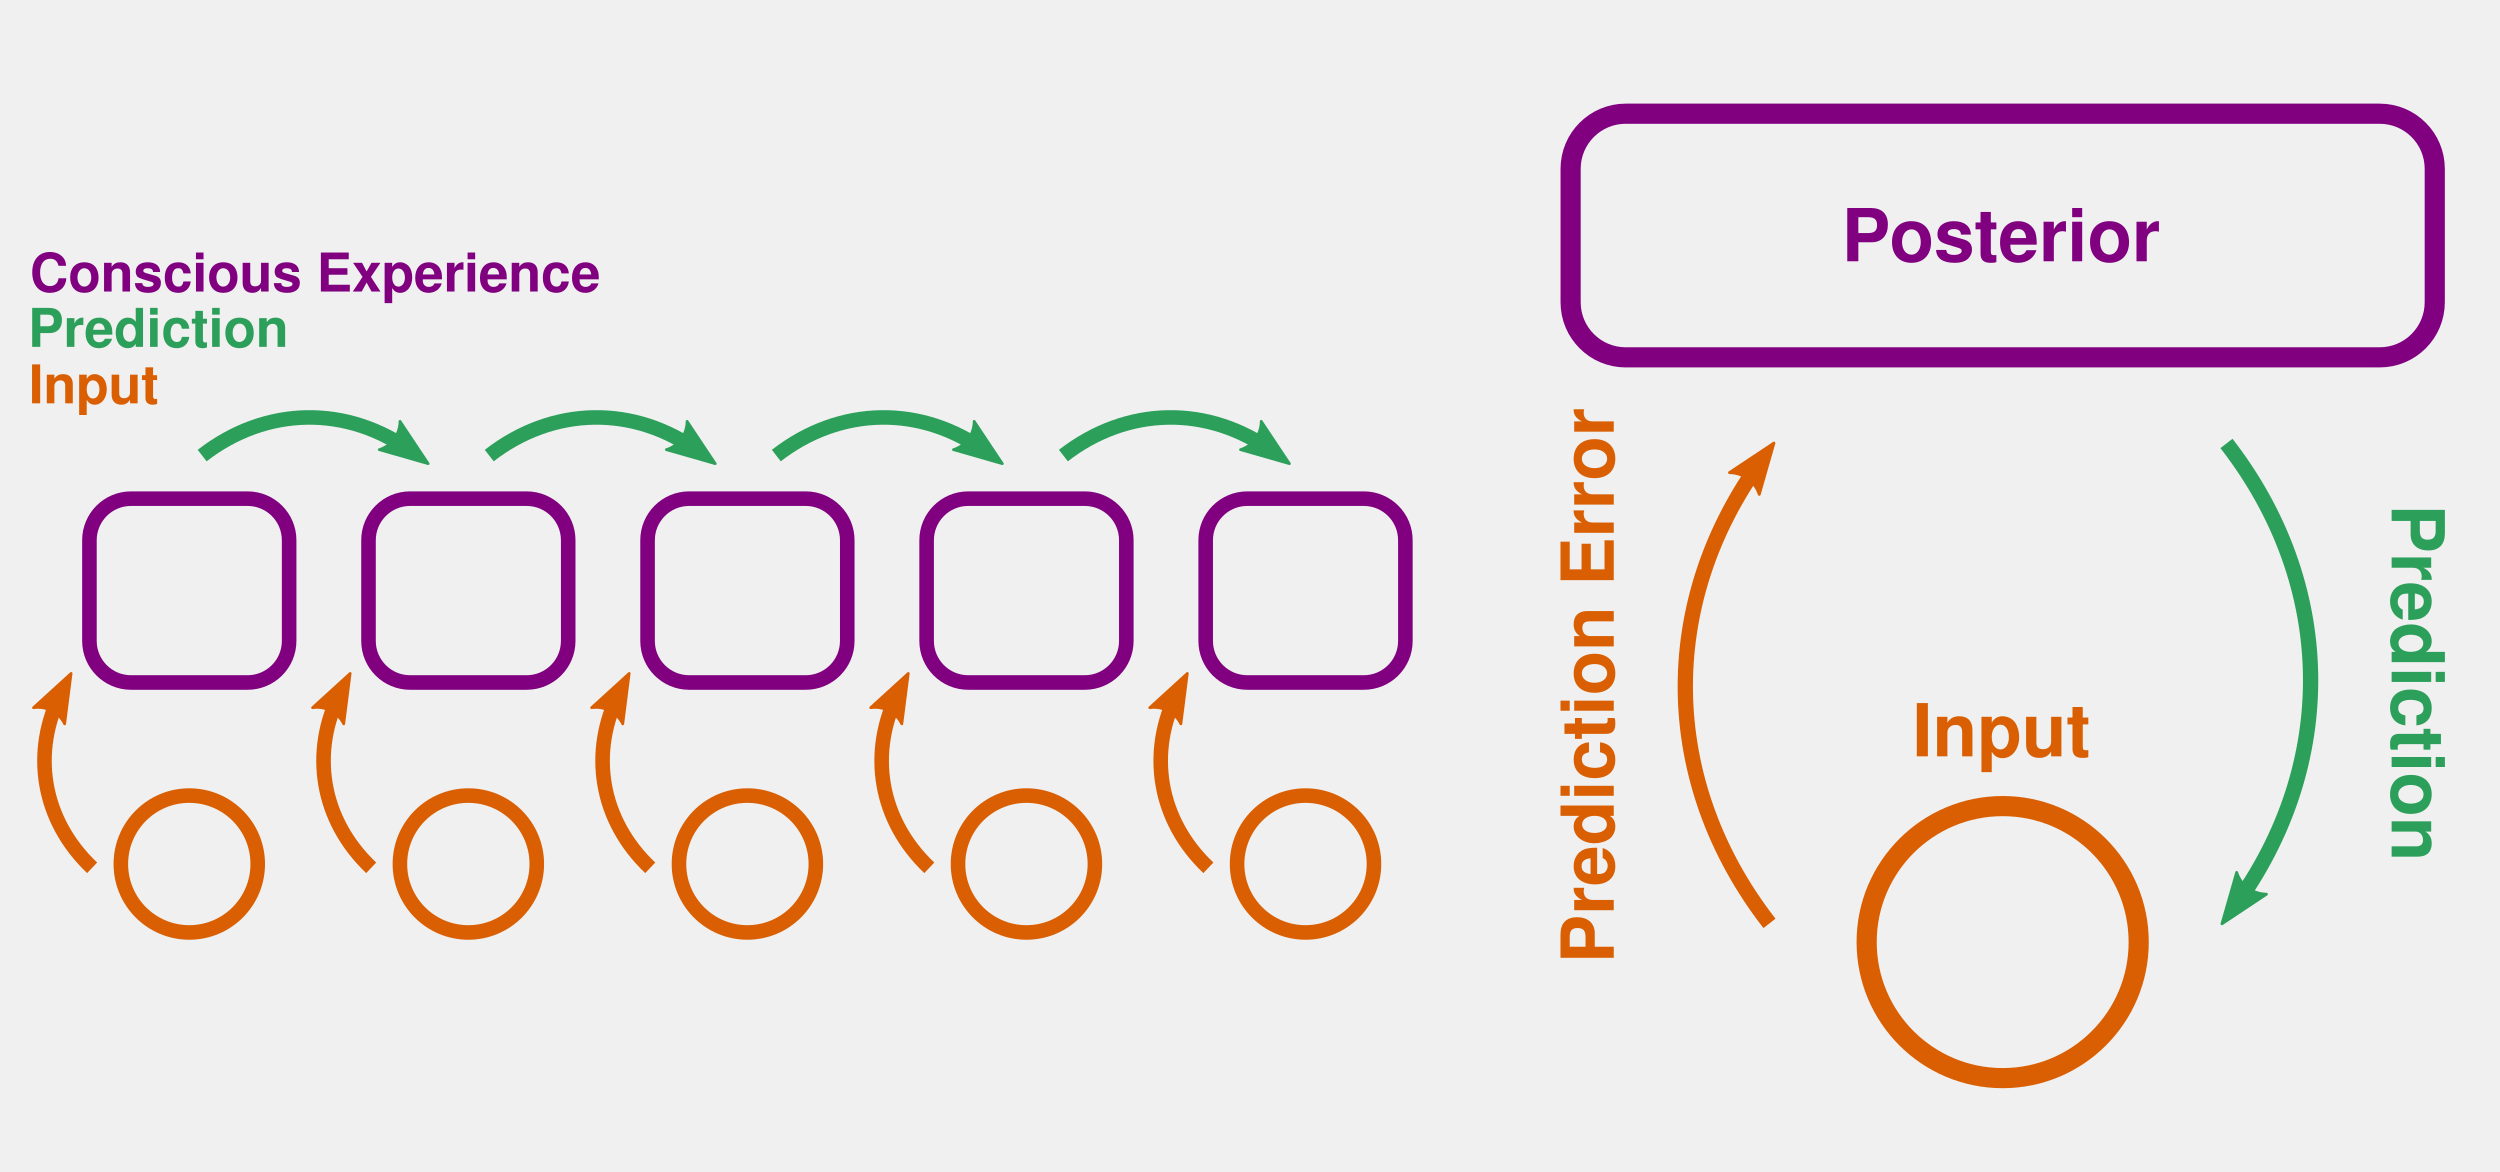
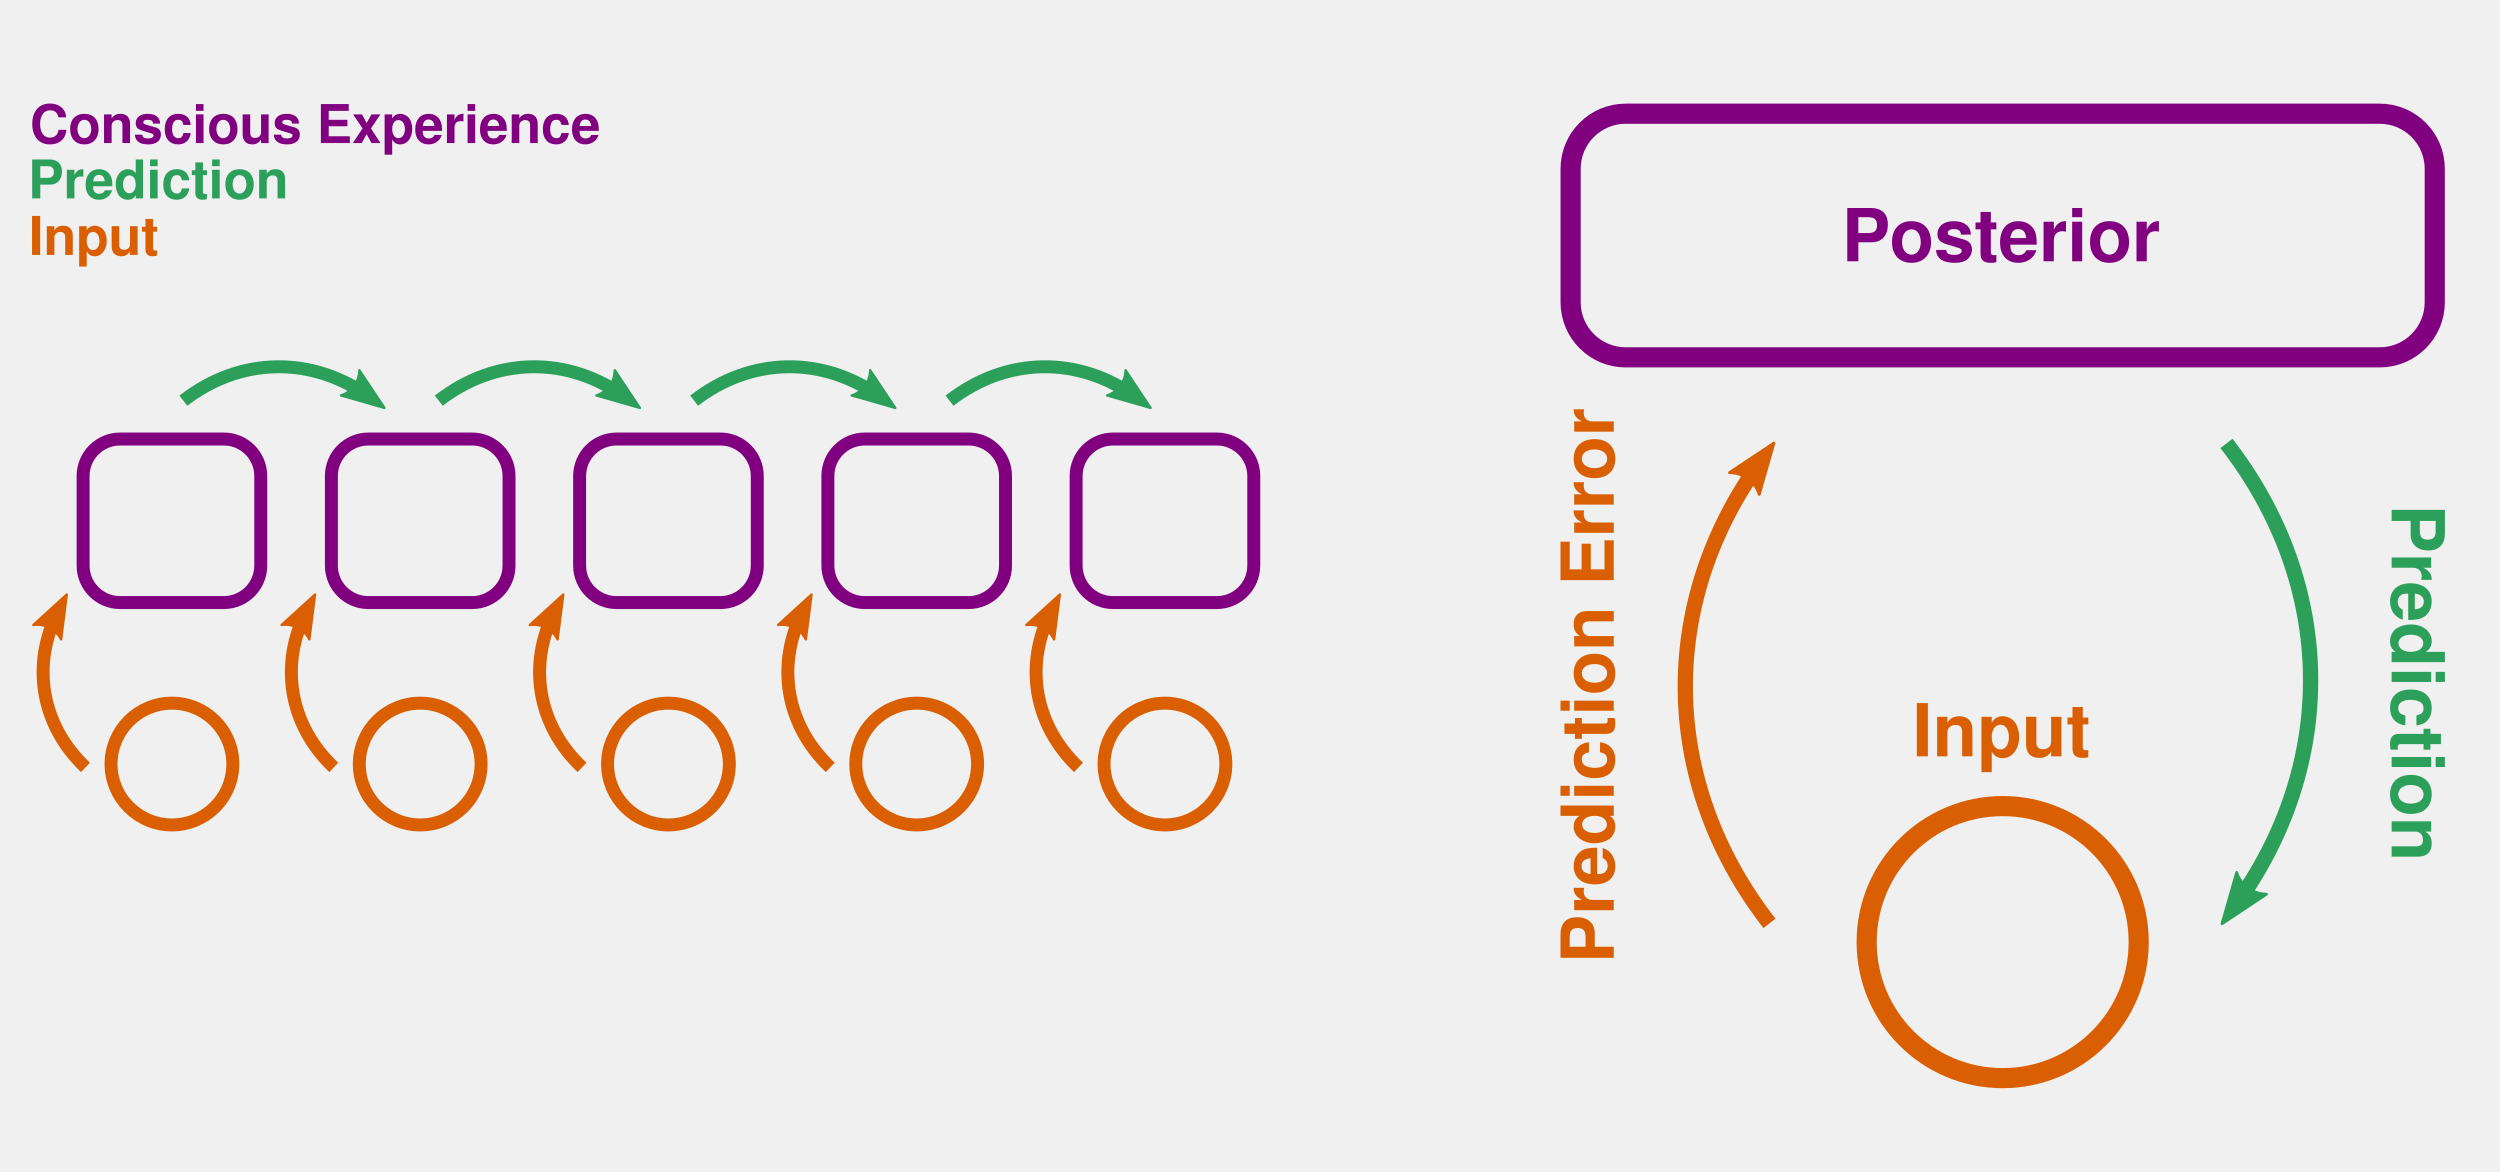
<svg xmlns="http://www.w3.org/2000/svg" width="1920" height="900" viewBox="0 0 508 238.125" version="1.1" id="svg951">
  <defs id="defs945">
    <marker style="overflow:visible" id="Arrow2Send" refX="0" refY="0" orient="auto">
      <path transform="matrix(-0.3,0,0,-0.3,0.69,0)" d="M 8.719,4.034 -2.207,0.016 8.719,-4.002 c -1.745,2.372 -1.735,5.617 -6e-7,8.035 z" style="fill:#000000;fill-opacity:1;fill-rule:evenodd;stroke:#000000;stroke-width:0.625;stroke-linejoin:round;stroke-opacity:1" id="path964" />
    </marker>
    <marker style="overflow:visible" id="Arrow1Mend" refX="0" refY="0" orient="auto">
      <path transform="matrix(-0.4,0,0,-0.4,-4,0)" style="fill:#000000;fill-opacity:1;fill-rule:evenodd;stroke:#000000;stroke-width:1pt;stroke-opacity:1" d="M 0,0 5,-5 -12.5,0 5,5 Z" id="path940" />
    </marker>
    <marker style="overflow:visible" id="TriangleOutM" refX="0" refY="0" orient="auto">
      <path transform="scale(0.4)" style="fill:#000000;fill-opacity:1;fill-rule:evenodd;stroke:#000000;stroke-width:1pt;stroke-opacity:1" d="M 5.77,0 -2.88,5 V -5 Z" id="path1076" />
    </marker>
    <marker style="overflow:visible" id="Arrow1Lend" refX="0" refY="0" orient="auto">
      <path transform="matrix(-0.8,0,0,-0.8,-10,0)" style="fill:#000000;fill-opacity:1;fill-rule:evenodd;stroke:#000000;stroke-width:1pt;stroke-opacity:1" d="M 0,0 5,-5 -12.5,0 5,5 Z" id="path934" />
    </marker>
    <clipPath id="clipPath398" clipPathUnits="userSpaceOnUse">
      <rect ry="2.725" y="-35.658" x="42.233" height="187.99" width="222.703" id="rect400" style="opacity:0.5;fill:#ff0000;fill-opacity:1;stroke:#ff0000;stroke-width:0;stroke-miterlimit:4;stroke-dasharray:none;stroke-dashoffset:0;paint-order:fill markers stroke" />
    </clipPath>
    <marker style="overflow:visible" id="Arrow2Send-3" refX="0" refY="0" orient="auto">
      <path transform="matrix(-0.3,0,0,-0.3,0.69,0)" d="M 8.719,4.034 -2.207,0.016 8.719,-4.002 c -1.745,2.372 -1.735,5.617 -6e-7,8.035 z" style="fill:#000000;fill-opacity:1;fill-rule:evenodd;stroke:#000000;stroke-width:0.625;stroke-linejoin:round;stroke-opacity:1" id="path964-6" />
    </marker>
    <clipPath clipPathUnits="userSpaceOnUse" id="clipPath175">
      <rect style="opacity:0.2;fill:#4d4d4d;stroke:#4d4d4d;stroke-width:1.012;stroke-miterlimit:10;stop-color:#000000" id="rect177" width="217.788" height="164.129" x="103.571" y="48.398" />
    </clipPath>
    <marker orient="auto" refY="0" refX="0" id="marker42143-9" style="overflow:visible">
      <path id="path42145-2" style="fill:#000000;fill-opacity:1;fill-rule:evenodd;stroke:#000000;stroke-width:0.625;stroke-linejoin:round;stroke-opacity:1" d="M 8.719,4.034 -2.207,0.016 8.719,-4.002 c -1.745,2.372 -1.735,5.617 -6e-7,8.035 z" transform="scale(-0.6)" />
    </marker>
    <marker orient="auto" refY="0" refX="0" id="marker42143" style="overflow:visible">
      <path id="path42145" style="fill:#000000;fill-opacity:1;fill-rule:evenodd;stroke:#000000;stroke-width:0.625;stroke-linejoin:round;stroke-opacity:1" d="M 8.719,4.034 -2.207,0.016 8.719,-4.002 c -1.745,2.372 -1.735,5.617 -6e-7,8.035 z" transform="scale(-0.6)" />
    </marker>
    <marker orient="auto" refY="0" refX="0" id="marker42143-9-3" style="overflow:visible">
      <path id="path42145-2-6" style="fill:#000000;fill-opacity:1;fill-rule:evenodd;stroke:#000000;stroke-width:0.625;stroke-linejoin:round;stroke-opacity:1" d="M 8.719,4.034 -2.207,0.016 8.719,-4.002 c -1.745,2.372 -1.735,5.617 -6e-7,8.035 z" transform="scale(-0.6)" />
    </marker>
    <marker orient="auto" refY="0" refX="0" id="marker42143-7" style="overflow:visible">
      <path id="path42145-5" style="fill:#000000;fill-opacity:1;fill-rule:evenodd;stroke:#000000;stroke-width:0.625;stroke-linejoin:round;stroke-opacity:1" d="M 8.719,4.034 -2.207,0.016 8.719,-4.002 c -1.745,2.372 -1.735,5.617 -6e-7,8.035 z" transform="scale(-0.6)" />
    </marker>
    <clipPath clipPathUnits="userSpaceOnUse" id="clipPath61">
      <rect style="opacity:0.2;fill:#ff0000;stroke:#ffffff;stroke-width:0.67;stop-color:#000000" id="rect63" width="471.888" height="193.112" x="-17.044" y="-0.893" />
    </clipPath>
    <marker orient="auto" refY="0" refX="0" id="Arrow2Send-36-5" style="overflow:visible">
      <path id="path1328-7-0" style="fill:#d95f02;fill-opacity:1;fill-rule:evenodd;stroke:#d95f02;stroke-width:0.625;stroke-linejoin:round;stroke-opacity:1" d="M 8.719,4.034 -2.207,0.016 8.719,-4.002 c -1.745,2.372 -1.735,5.617 -6e-7,8.035 z" transform="matrix(-0.3,0,0,-0.3,0.69,0)" />
    </marker>
    <marker orient="auto" refY="0" refX="0" id="Arrow2Send-36-5-3" style="overflow:visible">
      <path id="path1328-7-0-2" style="fill:#d95f02;fill-opacity:1;fill-rule:evenodd;stroke:#d95f02;stroke-width:0.625;stroke-linejoin:round;stroke-opacity:1" d="M 8.719,4.034 -2.207,0.016 8.719,-4.002 c -1.745,2.372 -1.735,5.617 -6e-7,8.035 z" transform="matrix(-0.3,0,0,-0.3,0.69,0)" />
    </marker>
    <marker orient="auto" refY="0" refX="0" id="Arrow2Send-36-5-6" style="overflow:visible">
      <path id="path1328-7-0-1" style="fill:#d95f02;fill-opacity:1;fill-rule:evenodd;stroke:#d95f02;stroke-width:0.625;stroke-linejoin:round;stroke-opacity:1" d="M 8.719,4.034 -2.207,0.016 8.719,-4.002 c -1.745,2.372 -1.735,5.617 -6e-7,8.035 z" transform="matrix(-0.3,0,0,-0.3,0.69,0)" />
    </marker>
    <marker orient="auto" refY="0" refX="0" id="Arrow2Send-36-5-5" style="overflow:visible">
      <path id="path1328-7-0-4" style="fill:#d95f02;fill-opacity:1;fill-rule:evenodd;stroke:#d95f02;stroke-width:0.625;stroke-linejoin:round;stroke-opacity:1" d="M 8.719,4.034 -2.207,0.016 8.719,-4.002 c -1.745,2.372 -1.735,5.617 -6e-7,8.035 z" transform="matrix(-0.3,0,0,-0.3,0.69,0)" />
    </marker>
    <marker orient="auto" refY="0" refX="0" id="Arrow2Send-36-5-65" style="overflow:visible">
      <path id="path1328-7-0-6" style="fill:#d95f02;fill-opacity:1;fill-rule:evenodd;stroke:#d95f02;stroke-width:0.625;stroke-linejoin:round;stroke-opacity:1" d="M 8.719,4.034 -2.207,0.016 8.719,-4.002 c -1.745,2.372 -1.735,5.617 -6e-7,8.035 z" transform="matrix(-0.3,0,0,-0.3,0.69,0)" />
    </marker>
    <marker orient="auto" refY="0" refX="0" id="Arrow2Send-3-5-7" style="overflow:visible">
      <path id="path1328-6-3-5" style="fill:#2ca05a;fill-opacity:1;fill-rule:evenodd;stroke:#2ca05a;stroke-width:0.625;stroke-linejoin:round;stroke-opacity:1" d="M 8.719,4.034 -2.207,0.016 8.719,-4.002 c -1.745,2.372 -1.735,5.617 -6e-7,8.035 z" transform="matrix(-0.3,0,0,-0.3,0.69,0)" />
    </marker>
    <marker orient="auto" refY="0" refX="0" id="Arrow2Send-3-5-7-2" style="overflow:visible">
      <path id="path1328-6-3-5-2" style="fill:#2ca05a;fill-opacity:1;fill-rule:evenodd;stroke:#2ca05a;stroke-width:0.625;stroke-linejoin:round;stroke-opacity:1" d="M 8.719,4.034 -2.207,0.016 8.719,-4.002 c -1.745,2.372 -1.735,5.617 -6e-7,8.035 z" transform="matrix(-0.3,0,0,-0.3,0.69,0)" />
    </marker>
    <marker orient="auto" refY="0" refX="0" id="Arrow2Send-3-5-7-9" style="overflow:visible">
      <path id="path1328-6-3-5-7" style="fill:#2ca05a;fill-opacity:1;fill-rule:evenodd;stroke:#2ca05a;stroke-width:0.625;stroke-linejoin:round;stroke-opacity:1" d="M 8.719,4.034 -2.207,0.016 8.719,-4.002 c -1.745,2.372 -1.735,5.617 -6e-7,8.035 z" transform="matrix(-0.3,0,0,-0.3,0.69,0)" />
    </marker>
    <marker orient="auto" refY="0" refX="0" id="Arrow2Send-3-5-7-6" style="overflow:visible">
      <path id="path1328-6-3-5-1" style="fill:#2ca05a;fill-opacity:1;fill-rule:evenodd;stroke:#2ca05a;stroke-width:0.625;stroke-linejoin:round;stroke-opacity:1" d="M 8.719,4.034 -2.207,0.016 8.719,-4.002 c -1.745,2.372 -1.735,5.617 -6e-7,8.035 z" transform="matrix(-0.3,0,0,-0.3,0.69,0)" />
    </marker>
    <marker orient="auto" refY="0" refX="0" id="Arrow2Send-36" style="overflow:visible">
      <path id="path1328-7" style="fill:#d95f02;fill-opacity:1;fill-rule:evenodd;stroke:#d95f02;stroke-width:0.625;stroke-linejoin:round;stroke-opacity:1" d="M 8.719,4.034 -2.207,0.016 8.719,-4.002 c -1.745,2.372 -1.735,5.617 -6e-7,8.035 z" transform="matrix(-0.3,0,0,-0.3,0.69,0)" />
    </marker>
    <marker orient="auto" refY="0" refX="0" id="Arrow2Send-3-5" style="overflow:visible">
      <path id="path1328-6-3" style="fill:#2ca05a;fill-opacity:1;fill-rule:evenodd;stroke:#2ca05a;stroke-width:0.625;stroke-linejoin:round;stroke-opacity:1" d="M 8.719,4.034 -2.207,0.016 8.719,-4.002 c -1.745,2.372 -1.735,5.617 -6e-7,8.035 z" transform="matrix(-0.3,0,0,-0.3,0.69,0)" />
    </marker>
  </defs>
  <g id="layer1" transform="translate(33.97126,-9.272665)">
    <g id="g956">
      <g id="g26927" style="display:inline" transform="matrix(3.520256,0,0,3.520256,-439.5491,-148.2372)">
-         <g id="g3127-2" transform="matrix(0.5850555,0,0,0.5850555,34.07554,18.37387)" style="display:inline;stroke:#d95f02;stroke-width:1.437;stroke-miterlimit:4;stroke-dasharray:none">
-           <circle r="6.753" cy="130.319" cx="157.358" id="path4033-6" style="opacity:1;fill:none;fill-opacity:0;stroke:#d95f02;stroke-width:1.437;stroke-miterlimit:4;stroke-dasharray:none" />
+         <g id="g122" transform="matrix(0.8896034,0,0,0.8896034,12.92381,4.674744)">
+           <g id="g3127-2" transform="matrix(0.5850555,0,0,0.5850555,34.07554,18.37387)" style="display:inline;stroke:#d95f02;stroke-width:1.437;stroke-miterlimit:4;stroke-dasharray:none">
+             <circle r="6.753" cy="130.319" cx="157.358" id="path4033-6" style="opacity:1;fill:none;fill-opacity:0;stroke:#d95f02;stroke-width:1.437;stroke-miterlimit:4;stroke-dasharray:none" />
+           </g>
+           <g id="g3127-2-9" transform="matrix(0.5850555,0,0,0.5850555,50.18374,18.37387)" style="display:inline;stroke:#d95f02;stroke-width:1.437;stroke-miterlimit:4;stroke-dasharray:none">
+             <circle r="6.753" cy="130.319" cx="157.358" id="path4033-6-3" style="opacity:1;fill:none;fill-opacity:0;stroke:#d95f02;stroke-width:1.437;stroke-miterlimit:4;stroke-dasharray:none" />
+           </g>
+           <g id="g3127-2-1" transform="matrix(0.5850555,0,0,0.5850555,66.29196,18.37387)" style="display:inline;stroke:#d95f02;stroke-width:1.437;stroke-miterlimit:4;stroke-dasharray:none">
+             <circle r="6.753" cy="130.319" cx="157.358" id="path4033-6-9" style="opacity:1;fill:none;fill-opacity:0;stroke:#d95f02;stroke-width:1.437;stroke-miterlimit:4;stroke-dasharray:none" />
+           </g>
+           <g id="g3127-2-4" transform="matrix(0.5850555,0,0,0.5850555,82.40017,18.37387)" style="display:inline;stroke:#d95f02;stroke-width:1.437;stroke-miterlimit:4;stroke-dasharray:none">
+             <circle r="6.753" cy="130.319" cx="157.358" id="path4033-6-7" style="opacity:1;fill:none;fill-opacity:0;stroke:#d95f02;stroke-width:1.437;stroke-miterlimit:4;stroke-dasharray:none" />
+           </g>
+           <g id="g3127-2-8" transform="matrix(0.5850555,0,0,0.5850555,98.50839,18.37387)" style="display:inline;stroke:#d95f02;stroke-width:1.437;stroke-miterlimit:4;stroke-dasharray:none">
+             <circle r="6.753" cy="130.319" cx="157.358" id="path4033-6-4" style="opacity:1;fill:none;fill-opacity:0;stroke:#d95f02;stroke-width:1.437;stroke-miterlimit:4;stroke-dasharray:none" />
+           </g>
+           <rect style="display:inline;fill:none;fill-opacity:0;stroke:#800080;stroke-width:0.841;stroke-miterlimit:4;stroke-dasharray:none" id="rect4084-1-7" width="11.527" height="10.612" x="120.375" y="73.528" ry="2.4" />
+           <rect style="display:inline;fill:none;fill-opacity:0;stroke:#800080;stroke-width:0.841;stroke-miterlimit:4;stroke-dasharray:none" id="rect4084-1-7-9" width="11.527" height="10.612" x="136.484" y="73.528" ry="2.4" />
+           <rect style="display:inline;fill:none;fill-opacity:0;stroke:#800080;stroke-width:0.841;stroke-miterlimit:4;stroke-dasharray:none" id="rect4084-1-7-2" width="11.527" height="10.612" x="152.592" y="73.528" ry="2.4" />
+           <rect style="display:inline;fill:none;fill-opacity:0;stroke:#800080;stroke-width:0.841;stroke-miterlimit:4;stroke-dasharray:none" id="rect4084-1-7-0" width="11.527" height="10.612" x="168.7" y="73.528" ry="2.4" />
+           <rect style="display:inline;fill:none;fill-opacity:0;stroke:#800080;stroke-width:0.841;stroke-miterlimit:4;stroke-dasharray:none" id="rect4084-1-7-23" width="11.527" height="10.612" x="184.808" y="73.528" ry="2.4" />
+           <path style="display:inline;opacity:1;fill:none;fill-opacity:0;stroke:#d95f02;stroke-width:0.841;stroke-miterlimit:4;stroke-dasharray:none;marker-end:url(#Arrow2Send-36-5)" id="path2087-2-3" transform="rotate(171.2988)" d="m -104.797,-111.979 a 11.974,9.837 0 0 1 0.171,10.355" />
+           <path style="display:inline;opacity:1;fill:none;fill-opacity:0;stroke:#d95f02;stroke-width:0.841;stroke-miterlimit:4;stroke-dasharray:none;marker-end:url(#Arrow2Send-36-5-3)" id="path2087-2-3-0" transform="rotate(171.2988)" d="m -120.72,-114.416 a 11.974,9.837 0 0 1 0.171,10.355" />
+           <path style="display:inline;opacity:1;fill:none;fill-opacity:0;stroke:#d95f02;stroke-width:0.841;stroke-miterlimit:4;stroke-dasharray:none;marker-end:url(#Arrow2Send-36-5-6)" id="path2087-2-3-5" transform="rotate(171.2988)" d="m -136.642,-116.853 a 11.974,9.837 0 0 1 0.171,10.355" />
+           <path style="display:inline;opacity:1;fill:none;fill-opacity:0;stroke:#d95f02;stroke-width:0.841;stroke-miterlimit:4;stroke-dasharray:none;marker-end:url(#Arrow2Send-36-5-5)" id="path2087-2-3-7" transform="rotate(171.2988)" d="m -152.565,-119.29 a 11.974,9.837 0 0 1 0.171,10.355" />
+           <path style="display:inline;opacity:1;fill:none;fill-opacity:0;stroke:#d95f02;stroke-width:0.841;stroke-miterlimit:4;stroke-dasharray:none;marker-end:url(#Arrow2Send-36-5-65)" id="path2087-2-3-9" transform="rotate(171.2988)" d="m -168.488,-121.727 a 11.974,9.837 0 0 1 0.171,10.355" />
+           <path style="display:inline;opacity:1;fill:none;fill-opacity:0;stroke:#2ca05a;stroke-width:0.841;stroke-miterlimit:4;stroke-dasharray:none;marker-end:url(#Arrow2Send-3-5-7)" id="path2087-7-7-9" transform="rotate(-90)" d="m -71.041,126.881 a 14.025,11.521 0 0 1 0.2,12.128" />
+           <path style="display:inline;opacity:1;fill:none;fill-opacity:0;stroke:#2ca05a;stroke-width:0.841;stroke-miterlimit:4;stroke-dasharray:none;marker-end:url(#Arrow2Send-3-5-7-2)" id="path2087-7-7-9-8" transform="rotate(-90)" d="m -71.041,143.452 a 14.025,11.521 0 0 1 0.2,12.128" />
+           <path style="display:inline;opacity:1;fill:none;fill-opacity:0;stroke:#2ca05a;stroke-width:0.841;stroke-miterlimit:4;stroke-dasharray:none;marker-end:url(#Arrow2Send-3-5-7-9)" id="path2087-7-7-9-3" transform="rotate(-90)" d="m -71.041,160.023 a 14.025,11.521 0 0 1 0.2,12.128" />
+           <path style="display:inline;opacity:1;fill:none;fill-opacity:0;stroke:#2ca05a;stroke-width:0.841;stroke-miterlimit:4;stroke-dasharray:none;marker-end:url(#Arrow2Send-3-5-7-6)" id="path2087-7-7-9-2" transform="rotate(-90)" d="m -71.041,176.594 a 14.025,11.521 0 0 1 0.2,12.128" />
        </g>
-         <g id="g3127-2-9" transform="matrix(0.5850555,0,0,0.5850555,50.18374,18.37387)" style="display:inline;stroke:#d95f02;stroke-width:1.437;stroke-miterlimit:4;stroke-dasharray:none">
-           <circle r="6.753" cy="130.319" cx="157.358" id="path4033-6-3" style="opacity:1;fill:none;fill-opacity:0;stroke:#d95f02;stroke-width:1.437;stroke-miterlimit:4;stroke-dasharray:none" />
+         <g id="g227" transform="translate(0,-8.568592)">
+           <text y="68.028" x="116.874" style="font-variant:normal;font-weight:normal;font-size:3.07px;font-family:Helvetica;-inkscape-font-specification:Helvetica;writing-mode:lr-tb;display:inline;fill:#d95f02;fill-opacity:1;fill-rule:nonzero;stroke:none;stroke-width:0.384" id="text618-6-0-5-0-2">
+             <tspan x="116.874" y="68.028" id="tspan616-2-9-0-9-5" style="font-style:normal;font-variant:normal;font-weight:bold;font-stretch:normal;font-family:Helvetica;-inkscape-font-specification:'Helvetica Bold';fill:#d95f02;stroke-width:0.384">Input</tspan>
+           </text>
+           <text y="64.765" x="116.834" style="font-variant:normal;font-weight:normal;font-size:3.07px;font-family:Helvetica;-inkscape-font-specification:Helvetica;writing-mode:lr-tb;display:inline;fill:#2ca05a;fill-opacity:1;fill-rule:nonzero;stroke:none;stroke-width:0.384" id="text618-6-0-5-3-3-4">
+             <tspan x="116.834" y="64.765" id="tspan616-2-9-0-6-6-5" style="font-style:normal;font-variant:normal;font-weight:bold;font-stretch:normal;font-family:Helvetica;-inkscape-font-specification:'Helvetica Bold';fill:#2ca05a;stroke-width:0.384">Prediction</tspan>
+           </text>
+           <text id="text618-6-0-3-0-3" style="font-variant:normal;font-weight:normal;font-size:3.07px;font-family:Helvetica;-inkscape-font-specification:Helvetica;writing-mode:lr-tb;display:inline;fill:#800080;fill-opacity:1;fill-rule:nonzero;stroke:none;stroke-width:0.384" x="133.402" y="61.57">
+             <tspan id="tspan3766-6-7" style="font-style:normal;font-variant:normal;font-weight:bold;font-stretch:normal;font-family:Helvetica;-inkscape-font-specification:'Helvetica Bold';text-align:center;text-anchor:middle;fill:#800080;stroke-width:0.384" y="61.57" x="133.402">Conscious Experience</tspan>
+           </text>
        </g>
-         <g id="g3127-2-1" transform="matrix(0.5850555,0,0,0.5850555,66.29196,18.37387)" style="display:inline;stroke:#d95f02;stroke-width:1.437;stroke-miterlimit:4;stroke-dasharray:none">
-           <circle r="6.753" cy="130.319" cx="157.358" id="path4033-6-9" style="opacity:1;fill:none;fill-opacity:0;stroke:#d95f02;stroke-width:1.437;stroke-miterlimit:4;stroke-dasharray:none" />
-         </g>
-         <g id="g3127-2-4" transform="matrix(0.5850555,0,0,0.5850555,82.40017,18.37387)" style="display:inline;stroke:#d95f02;stroke-width:1.437;stroke-miterlimit:4;stroke-dasharray:none">
-           <circle r="6.753" cy="130.319" cx="157.358" id="path4033-6-7" style="opacity:1;fill:none;fill-opacity:0;stroke:#d95f02;stroke-width:1.437;stroke-miterlimit:4;stroke-dasharray:none" />
-         </g>
-         <g id="g3127-2-8" transform="matrix(0.5850555,0,0,0.5850555,98.50839,18.37387)" style="display:inline;stroke:#d95f02;stroke-width:1.437;stroke-miterlimit:4;stroke-dasharray:none">
-           <circle r="6.753" cy="130.319" cx="157.358" id="path4033-6-4" style="opacity:1;fill:none;fill-opacity:0;stroke:#d95f02;stroke-width:1.437;stroke-miterlimit:4;stroke-dasharray:none" />
-         </g>
-         <rect style="display:inline;fill:none;fill-opacity:0;stroke:#800080;stroke-width:0.841;stroke-miterlimit:4;stroke-dasharray:none" id="rect4084-1-7" width="11.527" height="10.612" x="120.375" y="73.528" ry="2.4" />
-         <rect style="display:inline;fill:none;fill-opacity:0;stroke:#800080;stroke-width:0.841;stroke-miterlimit:4;stroke-dasharray:none" id="rect4084-1-7-9" width="11.527" height="10.612" x="136.484" y="73.528" ry="2.4" />
-         <rect style="display:inline;fill:none;fill-opacity:0;stroke:#800080;stroke-width:0.841;stroke-miterlimit:4;stroke-dasharray:none" id="rect4084-1-7-2" width="11.527" height="10.612" x="152.592" y="73.528" ry="2.4" />
-         <rect style="display:inline;fill:none;fill-opacity:0;stroke:#800080;stroke-width:0.841;stroke-miterlimit:4;stroke-dasharray:none" id="rect4084-1-7-0" width="11.527" height="10.612" x="168.7" y="73.528" ry="2.4" />
-         <rect style="display:inline;fill:none;fill-opacity:0;stroke:#800080;stroke-width:0.841;stroke-miterlimit:4;stroke-dasharray:none" id="rect4084-1-7-23" width="11.527" height="10.612" x="184.808" y="73.528" ry="2.4" />
-         <path style="display:inline;opacity:1;fill:none;fill-opacity:0;stroke:#d95f02;stroke-width:0.841;stroke-miterlimit:4;stroke-dasharray:none;marker-end:url(#Arrow2Send-36-5)" id="path2087-2-3" transform="rotate(171.2988)" d="m -104.797,-111.979 a 11.974,9.837 0 0 1 0.171,10.355" />
-         <path style="display:inline;opacity:1;fill:none;fill-opacity:0;stroke:#d95f02;stroke-width:0.841;stroke-miterlimit:4;stroke-dasharray:none;marker-end:url(#Arrow2Send-36-5-3)" id="path2087-2-3-0" transform="rotate(171.2988)" d="m -120.72,-114.416 a 11.974,9.837 0 0 1 0.171,10.355" />
-         <path style="display:inline;opacity:1;fill:none;fill-opacity:0;stroke:#d95f02;stroke-width:0.841;stroke-miterlimit:4;stroke-dasharray:none;marker-end:url(#Arrow2Send-36-5-6)" id="path2087-2-3-5" transform="rotate(171.2988)" d="m -136.642,-116.853 a 11.974,9.837 0 0 1 0.171,10.355" />
-         <path style="display:inline;opacity:1;fill:none;fill-opacity:0;stroke:#d95f02;stroke-width:0.841;stroke-miterlimit:4;stroke-dasharray:none;marker-end:url(#Arrow2Send-36-5-5)" id="path2087-2-3-7" transform="rotate(171.2988)" d="m -152.565,-119.29 a 11.974,9.837 0 0 1 0.171,10.355" />
-         <path style="display:inline;opacity:1;fill:none;fill-opacity:0;stroke:#d95f02;stroke-width:0.841;stroke-miterlimit:4;stroke-dasharray:none;marker-end:url(#Arrow2Send-36-5-65)" id="path2087-2-3-9" transform="rotate(171.2988)" d="m -168.488,-121.727 a 11.974,9.837 0 0 1 0.171,10.355" />
-         <path style="display:inline;opacity:1;fill:none;fill-opacity:0;stroke:#2ca05a;stroke-width:0.841;stroke-miterlimit:4;stroke-dasharray:none;marker-end:url(#Arrow2Send-3-5-7)" id="path2087-7-7-9" transform="rotate(-90)" d="m -71.041,126.881 a 14.025,11.521 0 0 1 0.2,12.128" />
-         <path style="display:inline;opacity:1;fill:none;fill-opacity:0;stroke:#2ca05a;stroke-width:0.841;stroke-miterlimit:4;stroke-dasharray:none;marker-end:url(#Arrow2Send-3-5-7-2)" id="path2087-7-7-9-8" transform="rotate(-90)" d="m -71.041,143.452 a 14.025,11.521 0 0 1 0.2,12.128" />
-         <path style="display:inline;opacity:1;fill:none;fill-opacity:0;stroke:#2ca05a;stroke-width:0.841;stroke-miterlimit:4;stroke-dasharray:none;marker-end:url(#Arrow2Send-3-5-7-9)" id="path2087-7-7-9-3" transform="rotate(-90)" d="m -71.041,160.023 a 14.025,11.521 0 0 1 0.2,12.128" />
-         <path style="display:inline;opacity:1;fill:none;fill-opacity:0;stroke:#2ca05a;stroke-width:0.841;stroke-miterlimit:4;stroke-dasharray:none;marker-end:url(#Arrow2Send-3-5-7-6)" id="path2087-7-7-9-2" transform="rotate(-90)" d="m -71.041,176.594 a 14.025,11.521 0 0 1 0.2,12.128" />
-         <text y="68.028" x="116.874" style="font-variant:normal;font-weight:normal;font-size:3.07px;font-family:Helvetica;-inkscape-font-specification:Helvetica;writing-mode:lr-tb;display:inline;fill:#d95f02;fill-opacity:1;fill-rule:nonzero;stroke:none;stroke-width:0.384" id="text618-6-0-5-0-2">
-           <tspan x="116.874" y="68.028" id="tspan616-2-9-0-9-5" style="font-style:normal;font-variant:normal;font-weight:bold;font-stretch:normal;font-family:Helvetica;-inkscape-font-specification:'Helvetica Bold';fill:#d95f02;stroke-width:0.384">Input</tspan>
-         </text>
-         <text y="64.765" x="116.834" style="font-variant:normal;font-weight:normal;font-size:3.07px;font-family:Helvetica;-inkscape-font-specification:Helvetica;writing-mode:lr-tb;display:inline;fill:#2ca05a;fill-opacity:1;fill-rule:nonzero;stroke:none;stroke-width:0.384" id="text618-6-0-5-3-3-4">
-           <tspan x="116.834" y="64.765" id="tspan616-2-9-0-6-6-5" style="font-style:normal;font-variant:normal;font-weight:bold;font-stretch:normal;font-family:Helvetica;-inkscape-font-specification:'Helvetica Bold';fill:#2ca05a;stroke-width:0.384">Prediction</tspan>
-         </text>
-         <text id="text618-6-0-3-0-3" style="font-variant:normal;font-weight:normal;font-size:3.07px;font-family:Helvetica;-inkscape-font-specification:Helvetica;writing-mode:lr-tb;display:inline;fill:#800080;fill-opacity:1;fill-rule:nonzero;stroke:none;stroke-width:0.384" x="133.402" y="61.57">
-           <tspan id="tspan3766-6-7" style="font-style:normal;font-variant:normal;font-weight:bold;font-stretch:normal;font-family:Helvetica;-inkscape-font-specification:'Helvetica Bold';text-align:center;text-anchor:middle;fill:#800080;stroke-width:0.384" y="61.57" x="133.402">Conscious Experience</tspan>
-         </text>
      </g>
      <g id="g26895" transform="matrix(3.428697,0,0,3.428697,-170.3391,-337.5933)" style="display:inline">
        <circle r="8.061" cy="156.999" cx="158.46" id="path4033" style="vector-effect:none;fill:none;fill-opacity:0;stroke:#d95f02;stroke-width:1.194" />
        <rect style="vector-effect:none;fill:none;fill-opacity:0;stroke:#800080;stroke-width:1.194;stroke-miterlimit:4;stroke-dasharray:none" id="rect4084-1" width="51.213" height="14.44" x="132.854" y="107.904" ry="3.266" />
        <path style="opacity:1;vector-effect:none;fill:none;fill-opacity:0;stroke:#d95f02;stroke-width:0.906;stroke-miterlimit:4;stroke-dasharray:none;marker-end:url(#Arrow2Send-36)" id="path2087-2" transform="scale(-1)" d="m -144.639,-155.889 a 31.771,26.099 0 0 1 0.454,27.475" />
        <path style="opacity:1;vector-effect:none;fill:none;fill-opacity:0;stroke:#2ca05a;stroke-width:0.906;stroke-miterlimit:4;stroke-dasharray:none;marker-end:url(#Arrow2Send-3-5)" id="path2087-7-7" d="m 171.722,127.446 a 31.771,26.099 0 0 1 0.454,27.475" />
        <text y="135.41" x="-158.259" style="font-variant:normal;font-weight:normal;font-size:4.325px;font-family:Helvetica;-inkscape-font-specification:Helvetica;writing-mode:lr-tb;fill:#d95f02;fill-opacity:1;fill-rule:nonzero;stroke:none;stroke-width:0.541" id="text618-6-0-5-0" transform="rotate(-90)">
          <tspan x="-158.259" y="135.41" id="tspan616-2-9-0-9" style="font-style:normal;font-variant:normal;font-weight:bold;font-stretch:normal;font-family:Helvetica;-inkscape-font-specification:'Helvetica Bold';fill:#d95f02;stroke-width:0.541">Prediction Error</tspan>
        </text>
        <text y="-181.51" x="131.055" style="font-variant:normal;font-weight:normal;font-size:4.325px;font-family:Helvetica;-inkscape-font-specification:Helvetica;writing-mode:lr-tb;fill:#2ca05a;fill-opacity:1;fill-rule:nonzero;stroke:none;stroke-width:0.541" id="text618-6-0-5-3-3" transform="rotate(90)">
          <tspan x="131.055" y="-181.51" id="tspan616-2-9-0-6-6" style="font-style:normal;font-variant:normal;font-weight:bold;font-stretch:normal;font-family:Helvetica;-inkscape-font-specification:'Helvetica Bold';fill:#2ca05a;stroke-width:0.541">Prediction</tspan>
        </text>
        <text id="text618-6-0-3-0" style="font-variant:normal;font-weight:normal;font-size:4.325px;font-family:Helvetica;-inkscape-font-specification:Helvetica;writing-mode:lr-tb;fill:#800080;fill-opacity:1;fill-rule:nonzero;stroke:none;stroke-width:0.541" x="158.363" y="116.651">
          <tspan id="tspan3766-6" style="font-style:normal;font-variant:normal;font-weight:bold;font-stretch:normal;font-family:Helvetica;-inkscape-font-specification:'Helvetica Bold';text-align:center;text-anchor:middle;fill:#800080;stroke-width:0.541" y="116.651" x="158.363">Posterior</tspan>
        </text>
        <text y="145.989" x="153.106" style="font-variant:normal;font-weight:normal;font-size:4.325px;font-family:Helvetica;-inkscape-font-specification:Helvetica;writing-mode:lr-tb;display:inline;fill:#d95f02;fill-opacity:1;fill-rule:nonzero;stroke:none;stroke-width:0.541" id="text618-6-0-6">
          <tspan x="153.106" y="145.989" id="tspan616-2-9-73" style="font-style:normal;font-variant:normal;font-weight:bold;font-stretch:normal;font-family:Helvetica;-inkscape-font-specification:'Helvetica Bold';fill:#d95f02;stroke-width:0.541">Input</tspan>
        </text>
      </g>
    </g>
  </g>
</svg>
